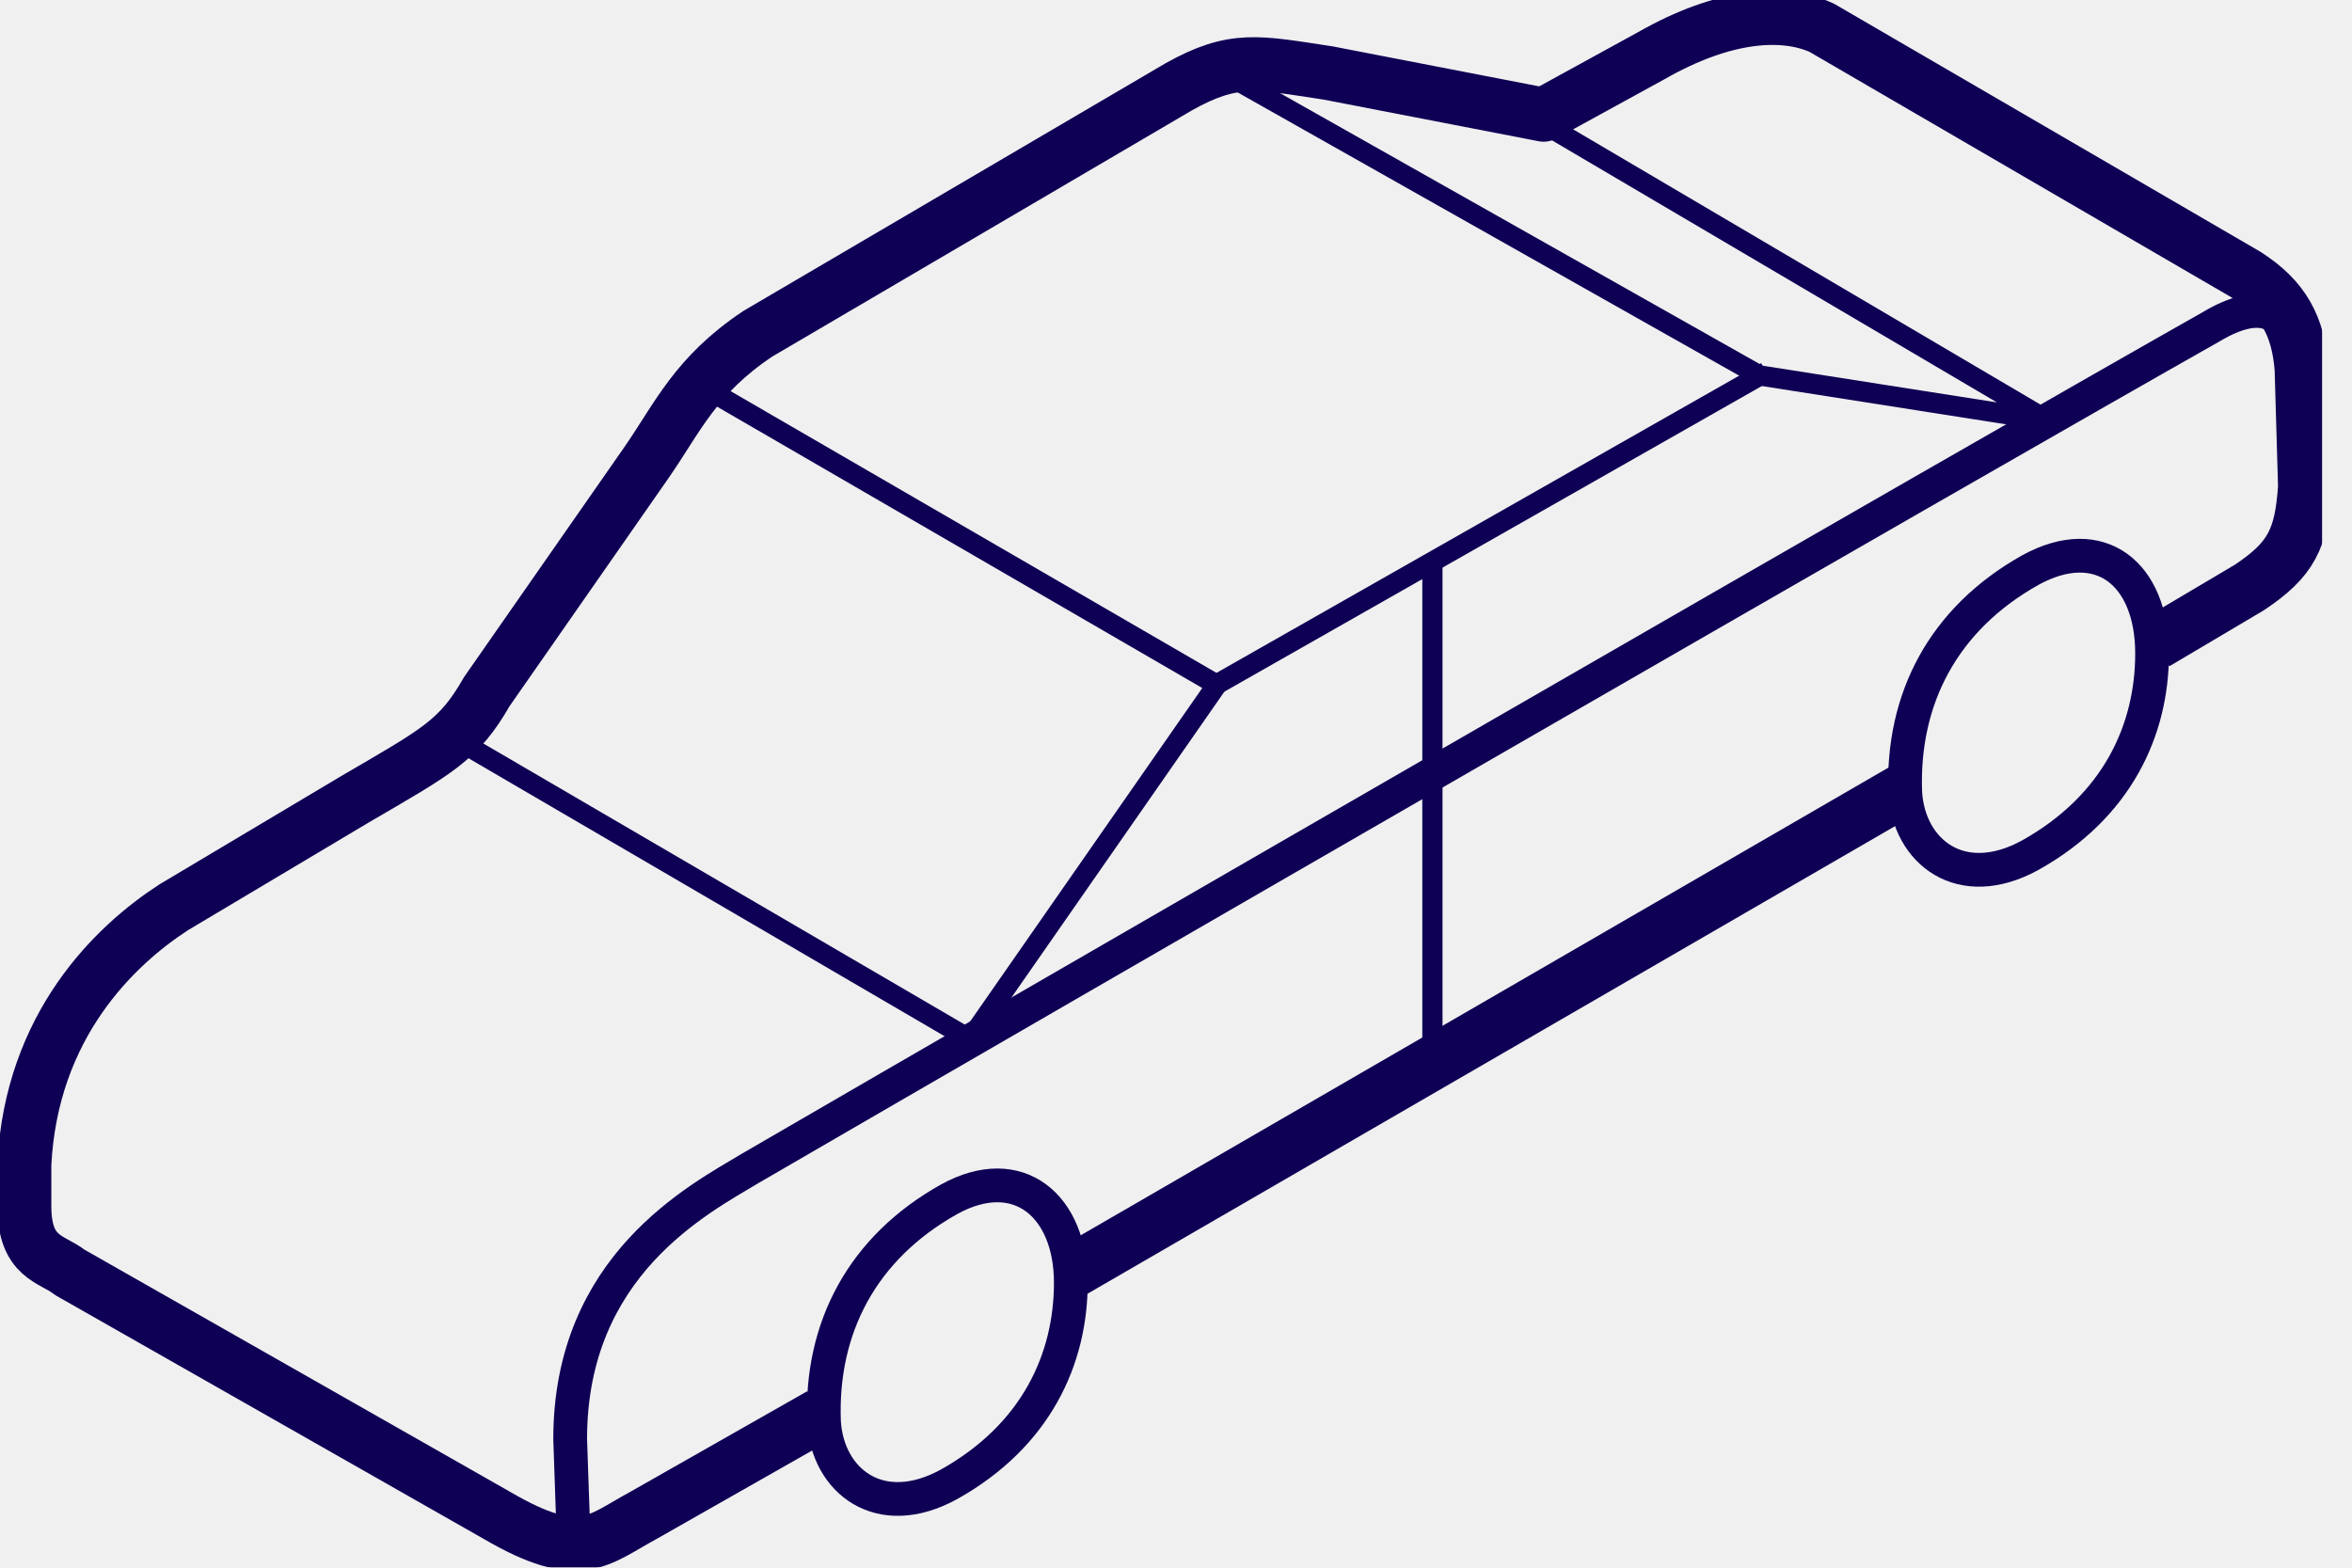
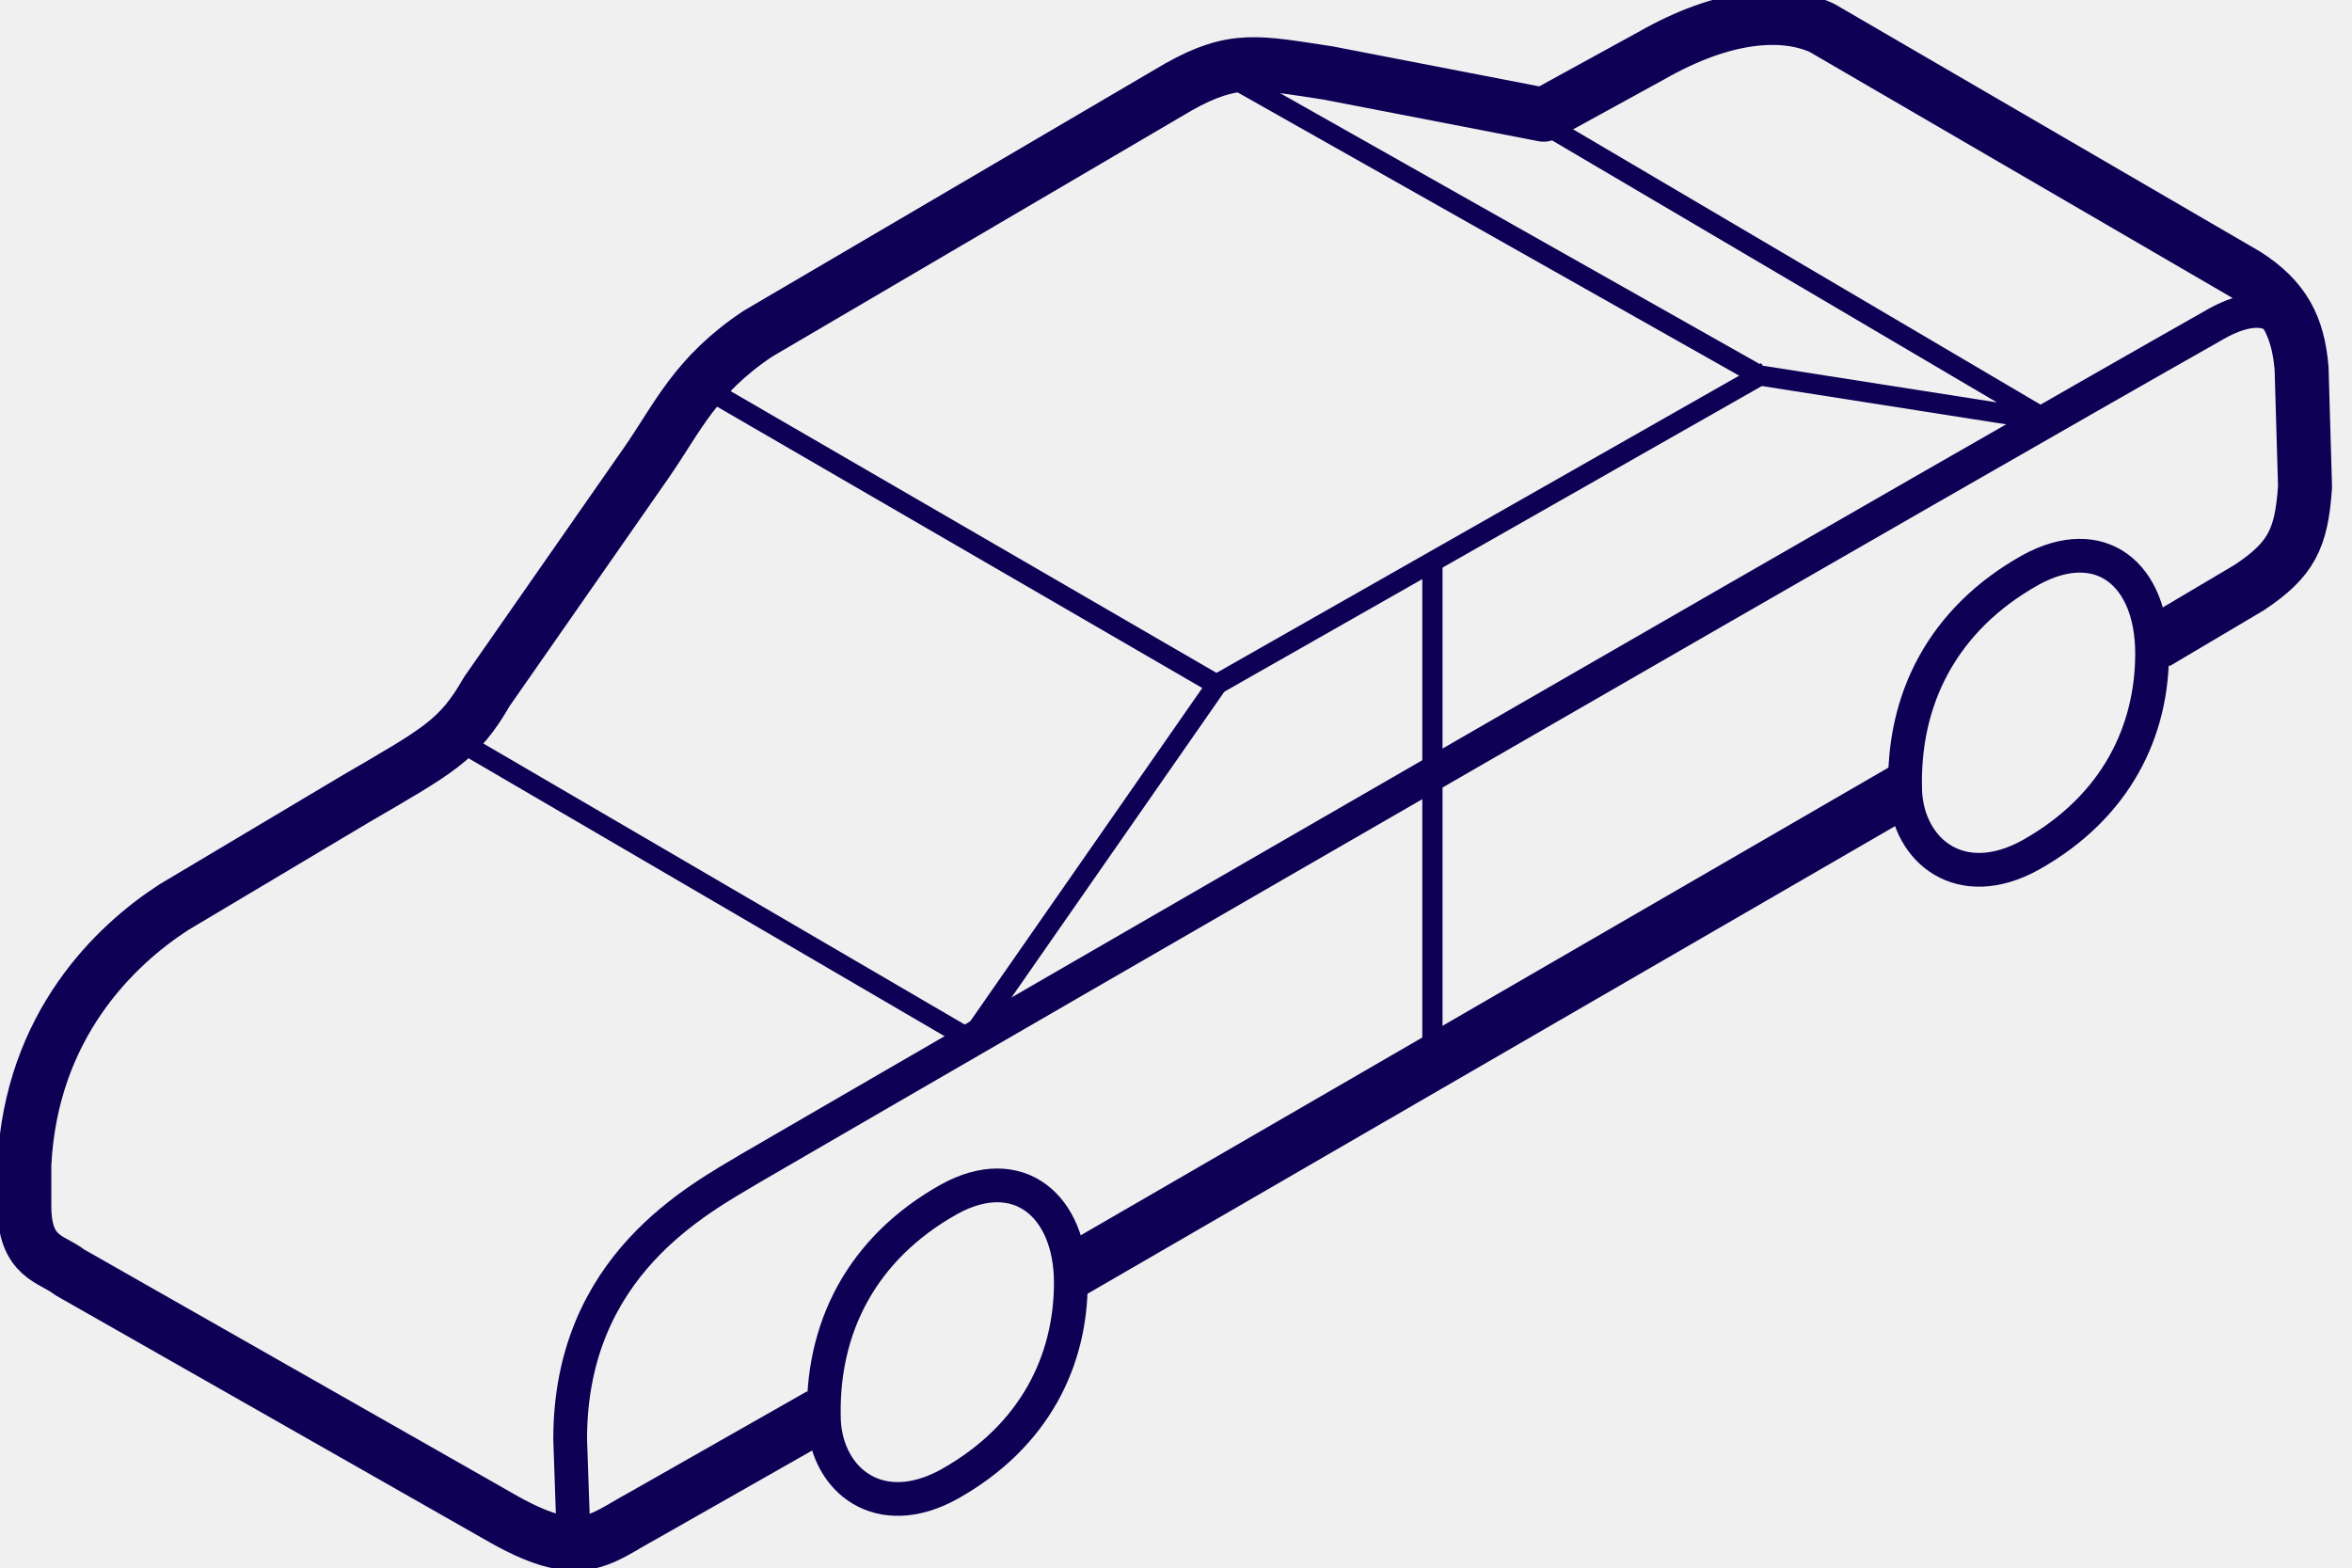
<svg xmlns="http://www.w3.org/2000/svg" width="60" height="40" viewBox="0 0 60 40" fill="none">
-   <g clip-path="url(#clip0_2_21020)">
-     <mask id="mask0_2_21020" style="mask-type:luminance" maskUnits="userSpaceOnUse" x="0" y="0" width="60" height="40">
-       <path d="M59.246 0H0V40H59.246V0Z" fill="white" />
-     </mask>
-     <g mask="url(#mask0_2_21020)">
-       <path d="M20.931 36.097L16.408 38.669C15.255 39.29 14.811 39.911 12.683 38.669L1.774 32.461C1.33 32.106 0.621 32.106 0.621 30.776V29.712C0.798 26.164 2.927 24.124 4.434 23.148L9.046 20.399C11.175 19.157 11.707 18.891 12.417 17.649L16.496 11.796C17.295 10.643 17.738 9.579 19.335 8.514L30.066 2.217C31.485 1.419 32.106 1.596 33.88 1.862L39.379 2.927L42.128 1.419C43.991 0.355 45.499 0.266 46.474 0.709L57.295 7.006C58.27 7.627 58.625 8.337 58.714 9.401L58.802 12.417C58.714 13.747 58.448 14.279 57.383 14.989L54.989 16.408M48.603 20.133L27.317 32.461" stroke="#0E0055" stroke-width="1.377" stroke-miterlimit="10" stroke-linejoin="round" />
-     </g>
-     <mask id="mask1_2_21020" style="mask-type:luminance" maskUnits="userSpaceOnUse" x="0" y="0" width="60" height="40">
-       <path d="M59.246 0H0V40H59.246V0Z" fill="white" />
-     </mask>
-     <g mask="url(#mask1_2_21020)">
-       <path d="M58.182 8.248C58.182 8.159 57.738 7.539 56.408 8.337C50.288 11.796 26.785 25.366 19.157 29.8C17.827 30.599 14.545 32.284 14.545 36.718L14.634 39.29" stroke="#0E0055" stroke-width="0.861" stroke-miterlimit="10" stroke-linejoin="round" />
-     </g>
-     <path d="M36.541 14.368V27.051" stroke="#0E0055" stroke-width="0.516" stroke-miterlimit="10" stroke-linejoin="round" />
-     <path d="M39.29 3.104L52.239 10.732L44.878 9.578L31.219 1.862M11.53 18.802L24.745 26.519L31.042 17.472L17.738 9.756" stroke="#0E0055" stroke-width="0.516" stroke-miterlimit="10" stroke-linejoin="round" />
-     <mask id="mask2_2_21020" style="mask-type:luminance" maskUnits="userSpaceOnUse" x="0" y="0" width="60" height="40">
-       <path d="M59.246 0H0V40H59.246V0Z" fill="white" />
-     </mask>
-     <g mask="url(#mask2_2_21020)">
-       <path d="M54.9 16.674C54.9 18.625 54.013 20.576 51.796 21.818C50.022 22.794 48.692 21.729 48.603 20.221C48.514 17.827 49.578 15.787 51.796 14.545C53.57 13.57 54.9 14.634 54.9 16.674ZM27.317 32.727C27.317 34.678 26.43 36.63 24.213 37.871C22.439 38.847 21.108 37.782 21.02 36.275C20.931 33.88 21.995 31.84 24.213 30.599C25.986 29.623 27.317 30.776 27.317 32.727Z" stroke="#0E0055" stroke-width="0.861" stroke-miterlimit="10" stroke-linejoin="round" />
-     </g>
-     <path d="M30.865 17.561L45.055 9.49" stroke="#0E0055" stroke-width="0.516" />
+   <g>
+     <path d="M20.931 36.097L16.408 38.669C15.255 39.29 14.811 39.911 12.683 38.669L1.774 32.461C1.33 32.106 0.621 32.106 0.621 30.776V29.712C0.798 26.164 2.927 24.124 4.434 23.148L9.046 20.399C11.175 19.157 11.707 18.891 12.417 17.649L16.496 11.796C17.295 10.643 17.738 9.579 19.335 8.514L30.066 2.217C31.485 1.419 32.106 1.596 33.88 1.862L39.379 2.927L42.128 1.419C43.991 0.355 45.499 0.266 46.474 0.709L57.295 7.006C58.27 7.627 58.625 8.337 58.714 9.401L58.802 12.417C58.714 13.747 58.448 14.279 57.383 14.989L54.989 16.408M48.603 20.133L27.317 32.461" stroke="#0E0055" stroke-width="1.377" stroke-miterlimit="10" stroke-linejoin="round" />
  </g>
-   <defs>
-     <clipPath id="clip0_2_21020">
-       <rect width="59.246" height="40" fill="white" />
-     </clipPath>
-   </defs>
+   <g>
+     <path d="M58.182 8.248C58.182 8.159 57.738 7.539 56.408 8.337C50.288 11.796 26.785 25.366 19.157 29.8C17.827 30.599 14.545 32.284 14.545 36.718L14.634 39.29" stroke="#0E0055" stroke-width="0.861" stroke-miterlimit="10" stroke-linejoin="round" />
+   </g>
+   <path d="M36.541 14.368V27.051" stroke="#0E0055" stroke-width="0.516" stroke-miterlimit="10" stroke-linejoin="round" />
+   <path d="M39.29 3.104L52.239 10.732L44.878 9.578L31.219 1.862M11.53 18.802L24.745 26.519L31.042 17.472L17.738 9.756" stroke="#0E0055" stroke-width="0.516" stroke-miterlimit="10" stroke-linejoin="round" />
+   <g>
+     <path d="M54.9 16.674C54.9 18.625 54.013 20.576 51.796 21.818C50.022 22.794 48.692 21.729 48.603 20.221C48.514 17.827 49.578 15.787 51.796 14.545C53.57 13.57 54.9 14.634 54.9 16.674ZM27.317 32.727C27.317 34.678 26.43 36.63 24.213 37.871C22.439 38.847 21.108 37.782 21.02 36.275C20.931 33.88 21.995 31.84 24.213 30.599C25.986 29.623 27.317 30.776 27.317 32.727Z" stroke="#0E0055" stroke-width="0.861" stroke-miterlimit="10" stroke-linejoin="round" />
+   </g>
+   <path d="M30.865 17.561L45.055 9.49" stroke="#0E0055" stroke-width="0.516" />
</svg>
